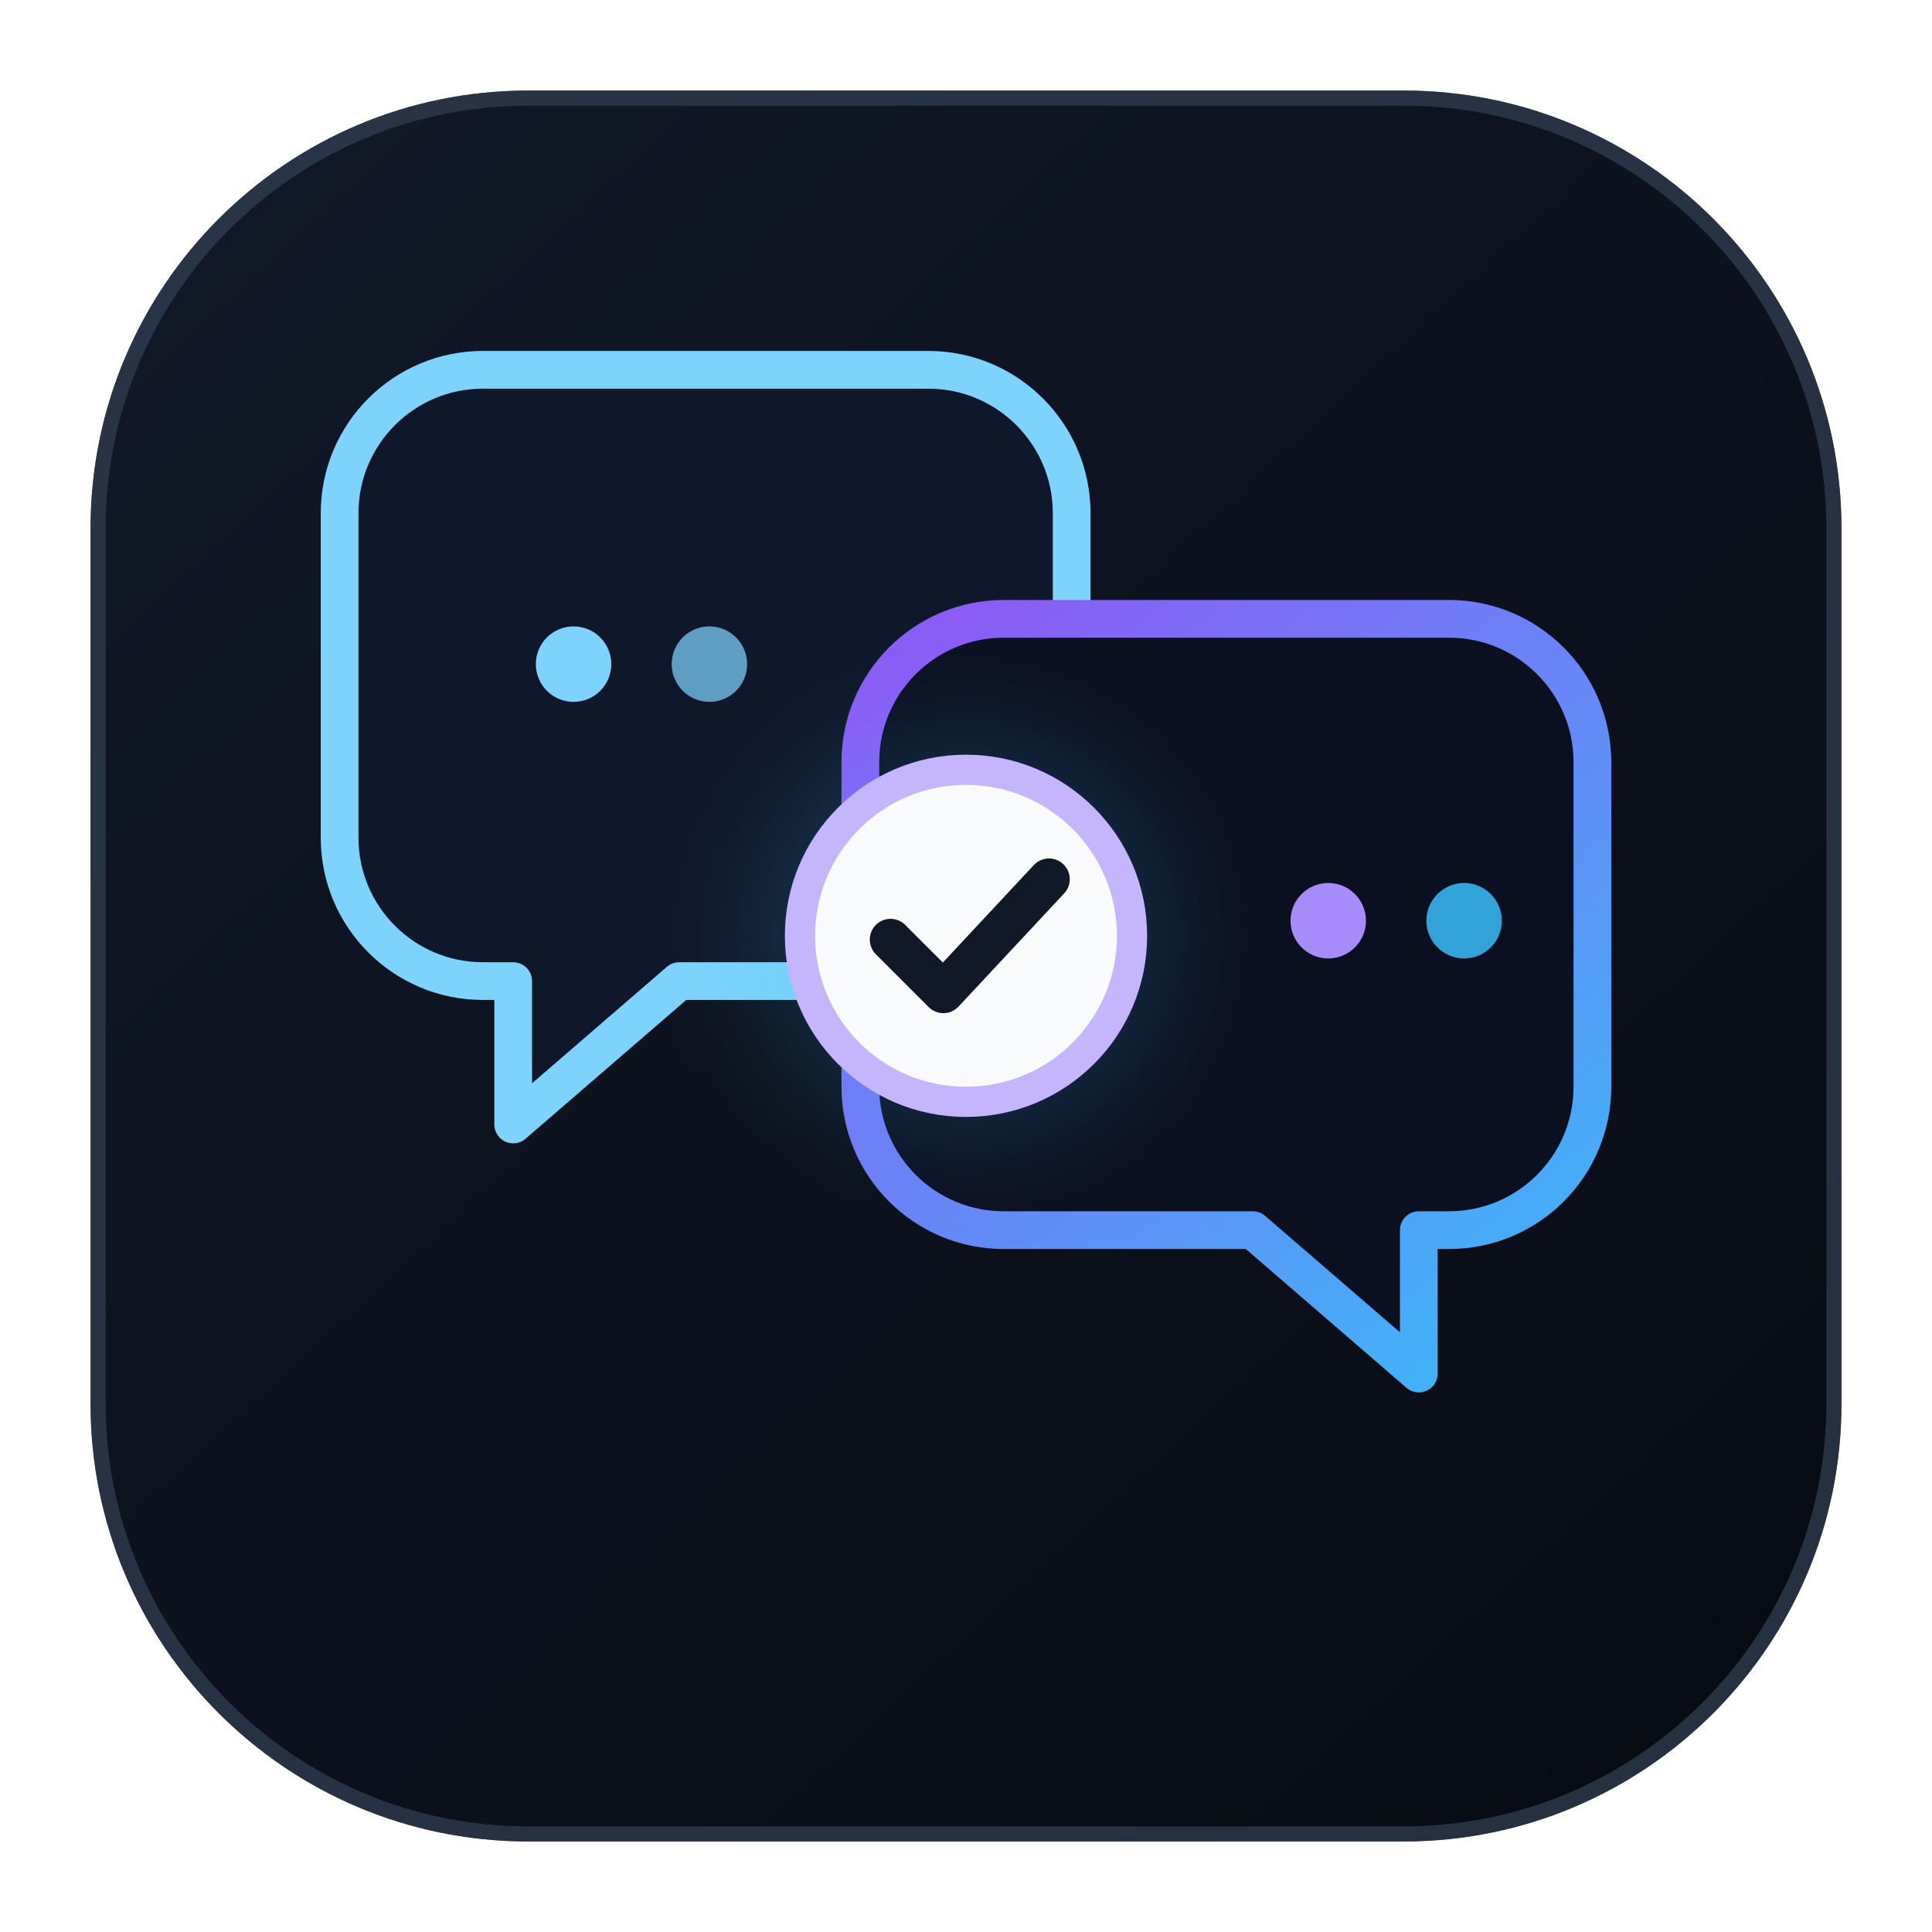
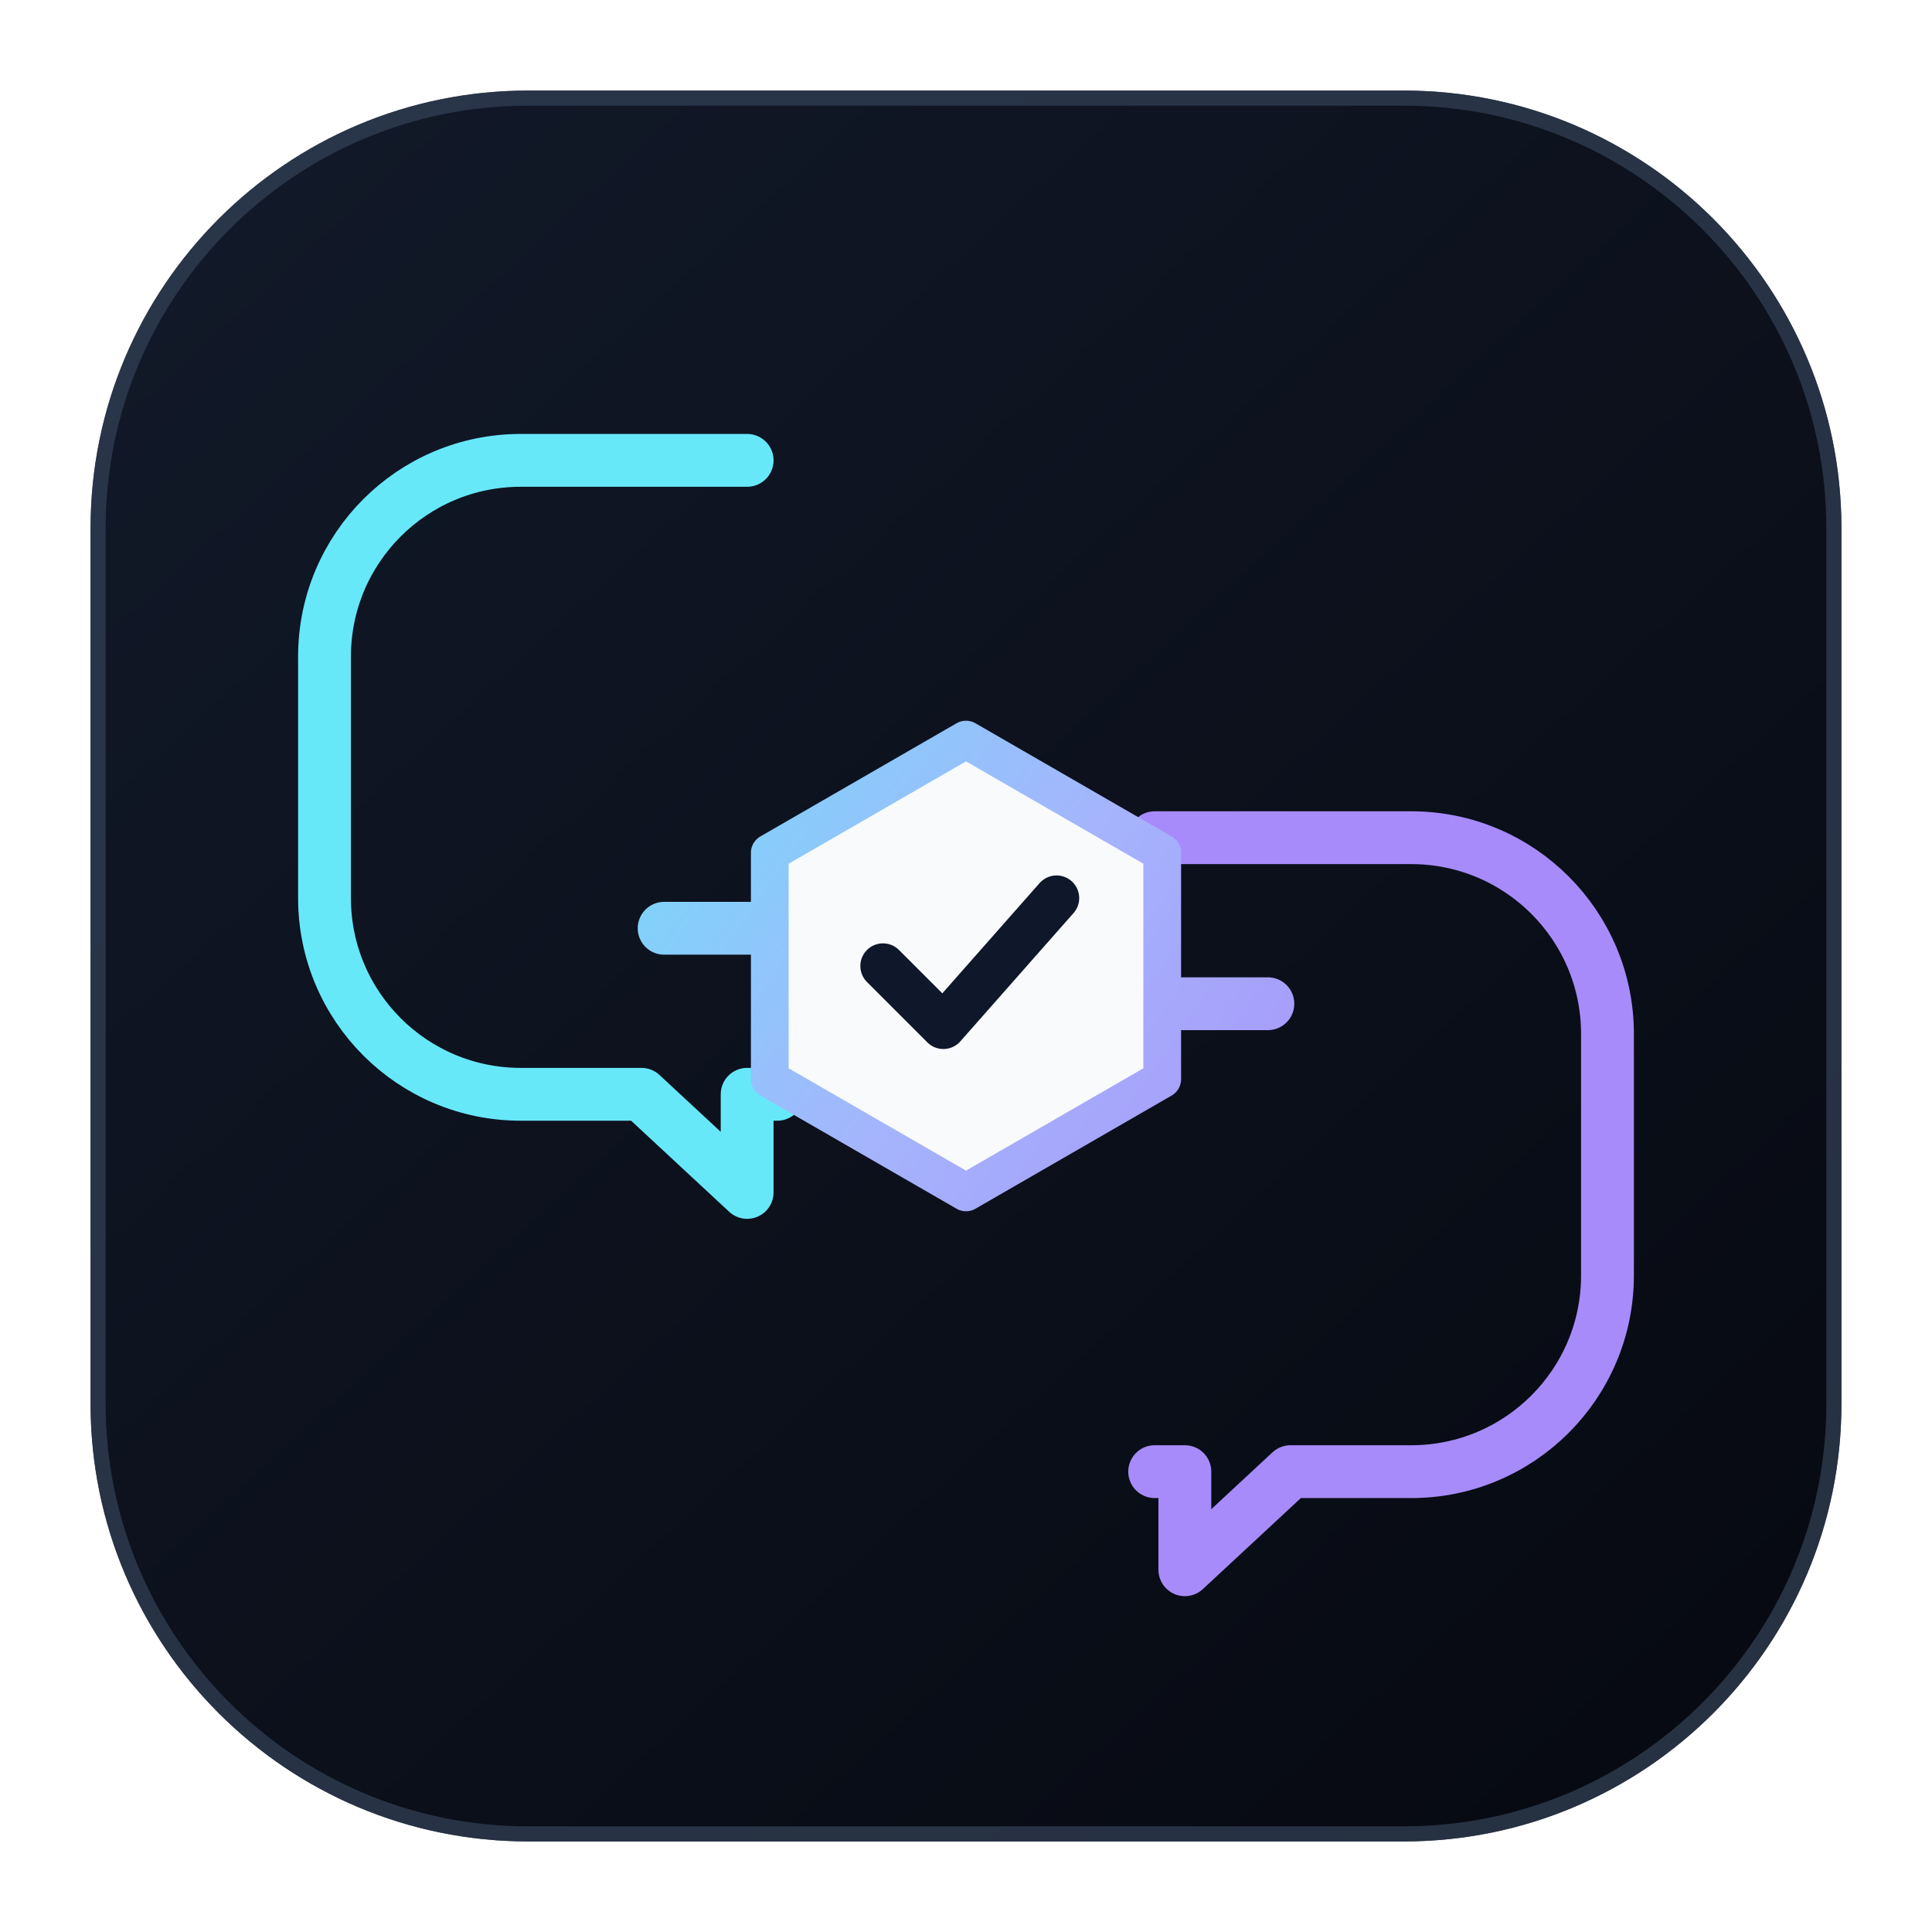
<svg xmlns="http://www.w3.org/2000/svg" width="256" height="256" viewBox="0 0 256 256" role="img" aria-labelledby="title desc">
  <defs>
-     <linearGradient id="bg" x1="32" y1="24" x2="224" y2="232" gradientUnits="userSpaceOnUse">
+     <linearGradient id="bg" x1="34" y1="26" x2="220" y2="230" gradientUnits="userSpaceOnUse">
      <stop stop-color="#111827" />
-       <stop offset="1" stop-color="#070B14" />
+       <stop offset="1" stop-color="#070A12" />
    </linearGradient>
-     <linearGradient id="web" x1="133" y1="78" x2="219" y2="179" gradientUnits="userSpaceOnUse">
-       <stop stop-color="#8B5CF6" />
-       <stop offset="1" stop-color="#38BDF8" />
+     <linearGradient id="bridge" x1="69" y1="87" x2="188" y2="170" gradientUnits="userSpaceOnUse">
+       <stop stop-color="#67E8F9" />
+       <stop offset="0.52" stop-color="#A5B4FC" />
+       <stop offset="1" stop-color="#A78BFA" />
    </linearGradient>
-     <filter id="glow" x="-50%" y="-50%" width="200%" height="200%">
-       <feGaussianBlur stdDeviation="7" />
-     </filter>
  </defs>
  <rect x="12" y="12" width="232" height="232" rx="58" fill="url(#bg)" />
-   <rect x="13" y="13" width="230" height="230" rx="57" fill="none" stroke="#334155" stroke-opacity=".7" stroke-width="2" />
-   <path d="M45 68C45 57.507 53.507 49 64 49H123C133.493 49 142 57.507 142 68V111C142 121.493 133.493 130 123 130H90L68 149V130H64C53.507 130 45 121.493 45 111V68Z" fill="#0F172A" stroke="#7DD3FC" stroke-width="5" stroke-linejoin="round" />
-   <path d="M114 101C114 90.507 122.507 82 133 82H192C202.493 82 211 90.507 211 101V144C211 154.493 202.493 163 192 163H188V182L166 163H133C122.507 163 114 154.493 114 144V101Z" fill="#0B1020" stroke="url(#web)" stroke-width="5" stroke-linejoin="round" />
-   <circle cx="128" cy="124" r="28" fill="#38BDF8" opacity=".16" filter="url(#glow)" />
-   <circle cx="128" cy="124" r="22" fill="#F8FAFC" stroke="#C4B5FD" stroke-width="4" />
-   <path d="M118 124.5L125 131.5L139 116.5" fill="none" stroke="#111827" stroke-width="5.5" stroke-linecap="round" stroke-linejoin="round" />
-   <circle cx="76" cy="88" r="5" fill="#7DD3FC" />
-   <circle cx="94" cy="88" r="5" fill="#7DD3FC" opacity=".72" />
-   <circle cx="176" cy="122" r="5" fill="#A78BFA" />
-   <circle cx="194" cy="122" r="5" fill="#38BDF8" opacity=".85" />
+   <rect x="13" y="13" width="230" height="230" rx="57" fill="none" stroke="#334155" stroke-opacity=".72" stroke-width="2" />
+   <path d="M99 61H69C54.64 61 43 72.64 43 87V119C43 133.36 54.64 145 69 145H85L99 158V145H103" fill="none" stroke="#67E8F9" stroke-width="7" stroke-linecap="round" stroke-linejoin="round" />
+   <path d="M153 111H187C201.36 111 213 122.64 213 137V169C213 183.36 201.36 195 187 195H171L157 208V195H153" fill="none" stroke="#A78BFA" stroke-width="7" stroke-linecap="round" stroke-linejoin="round" />
+   <path d="M88 123H108M148 133H168" fill="none" stroke="url(#bridge)" stroke-width="7" stroke-linecap="round" />
+   <path d="M128 98L154 113V143L128 158L102 143V113L128 98Z" fill="#F8FAFC" stroke="url(#bridge)" stroke-width="5" stroke-linejoin="round" />
+   <path d="M117 128L125 136L140 119" fill="none" stroke="#0F172A" stroke-width="6" stroke-linecap="round" stroke-linejoin="round" />
</svg>
